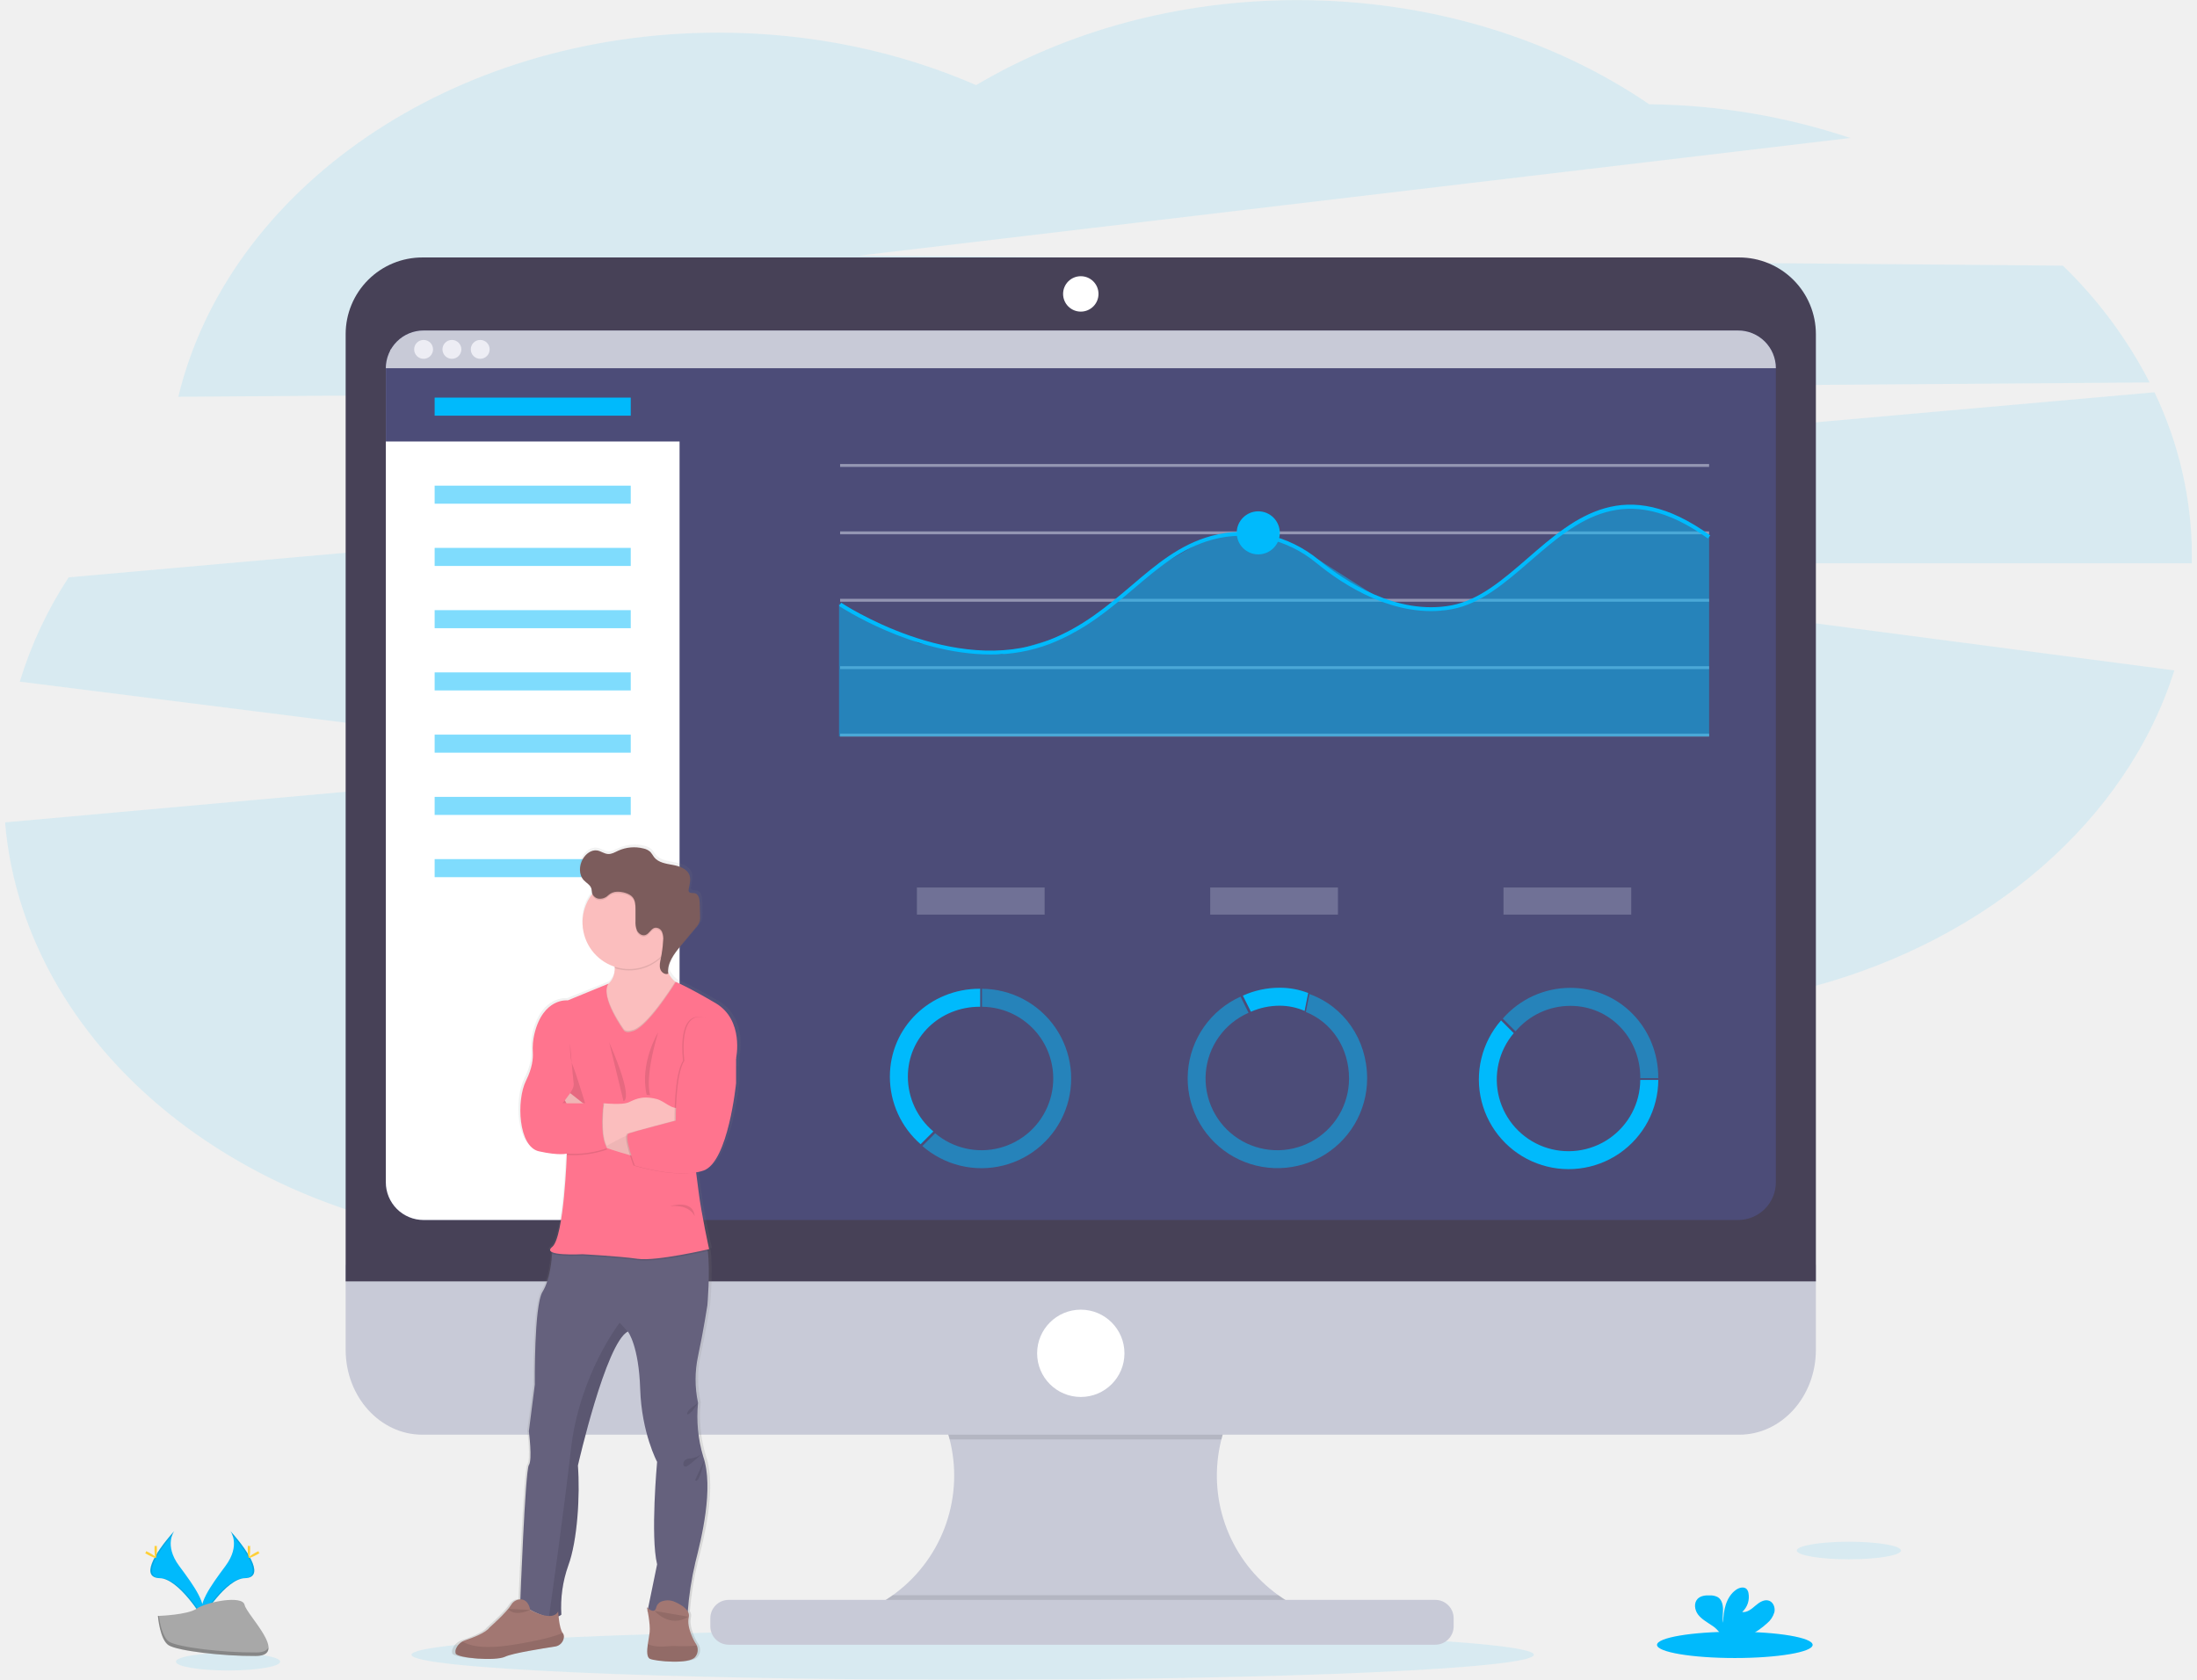
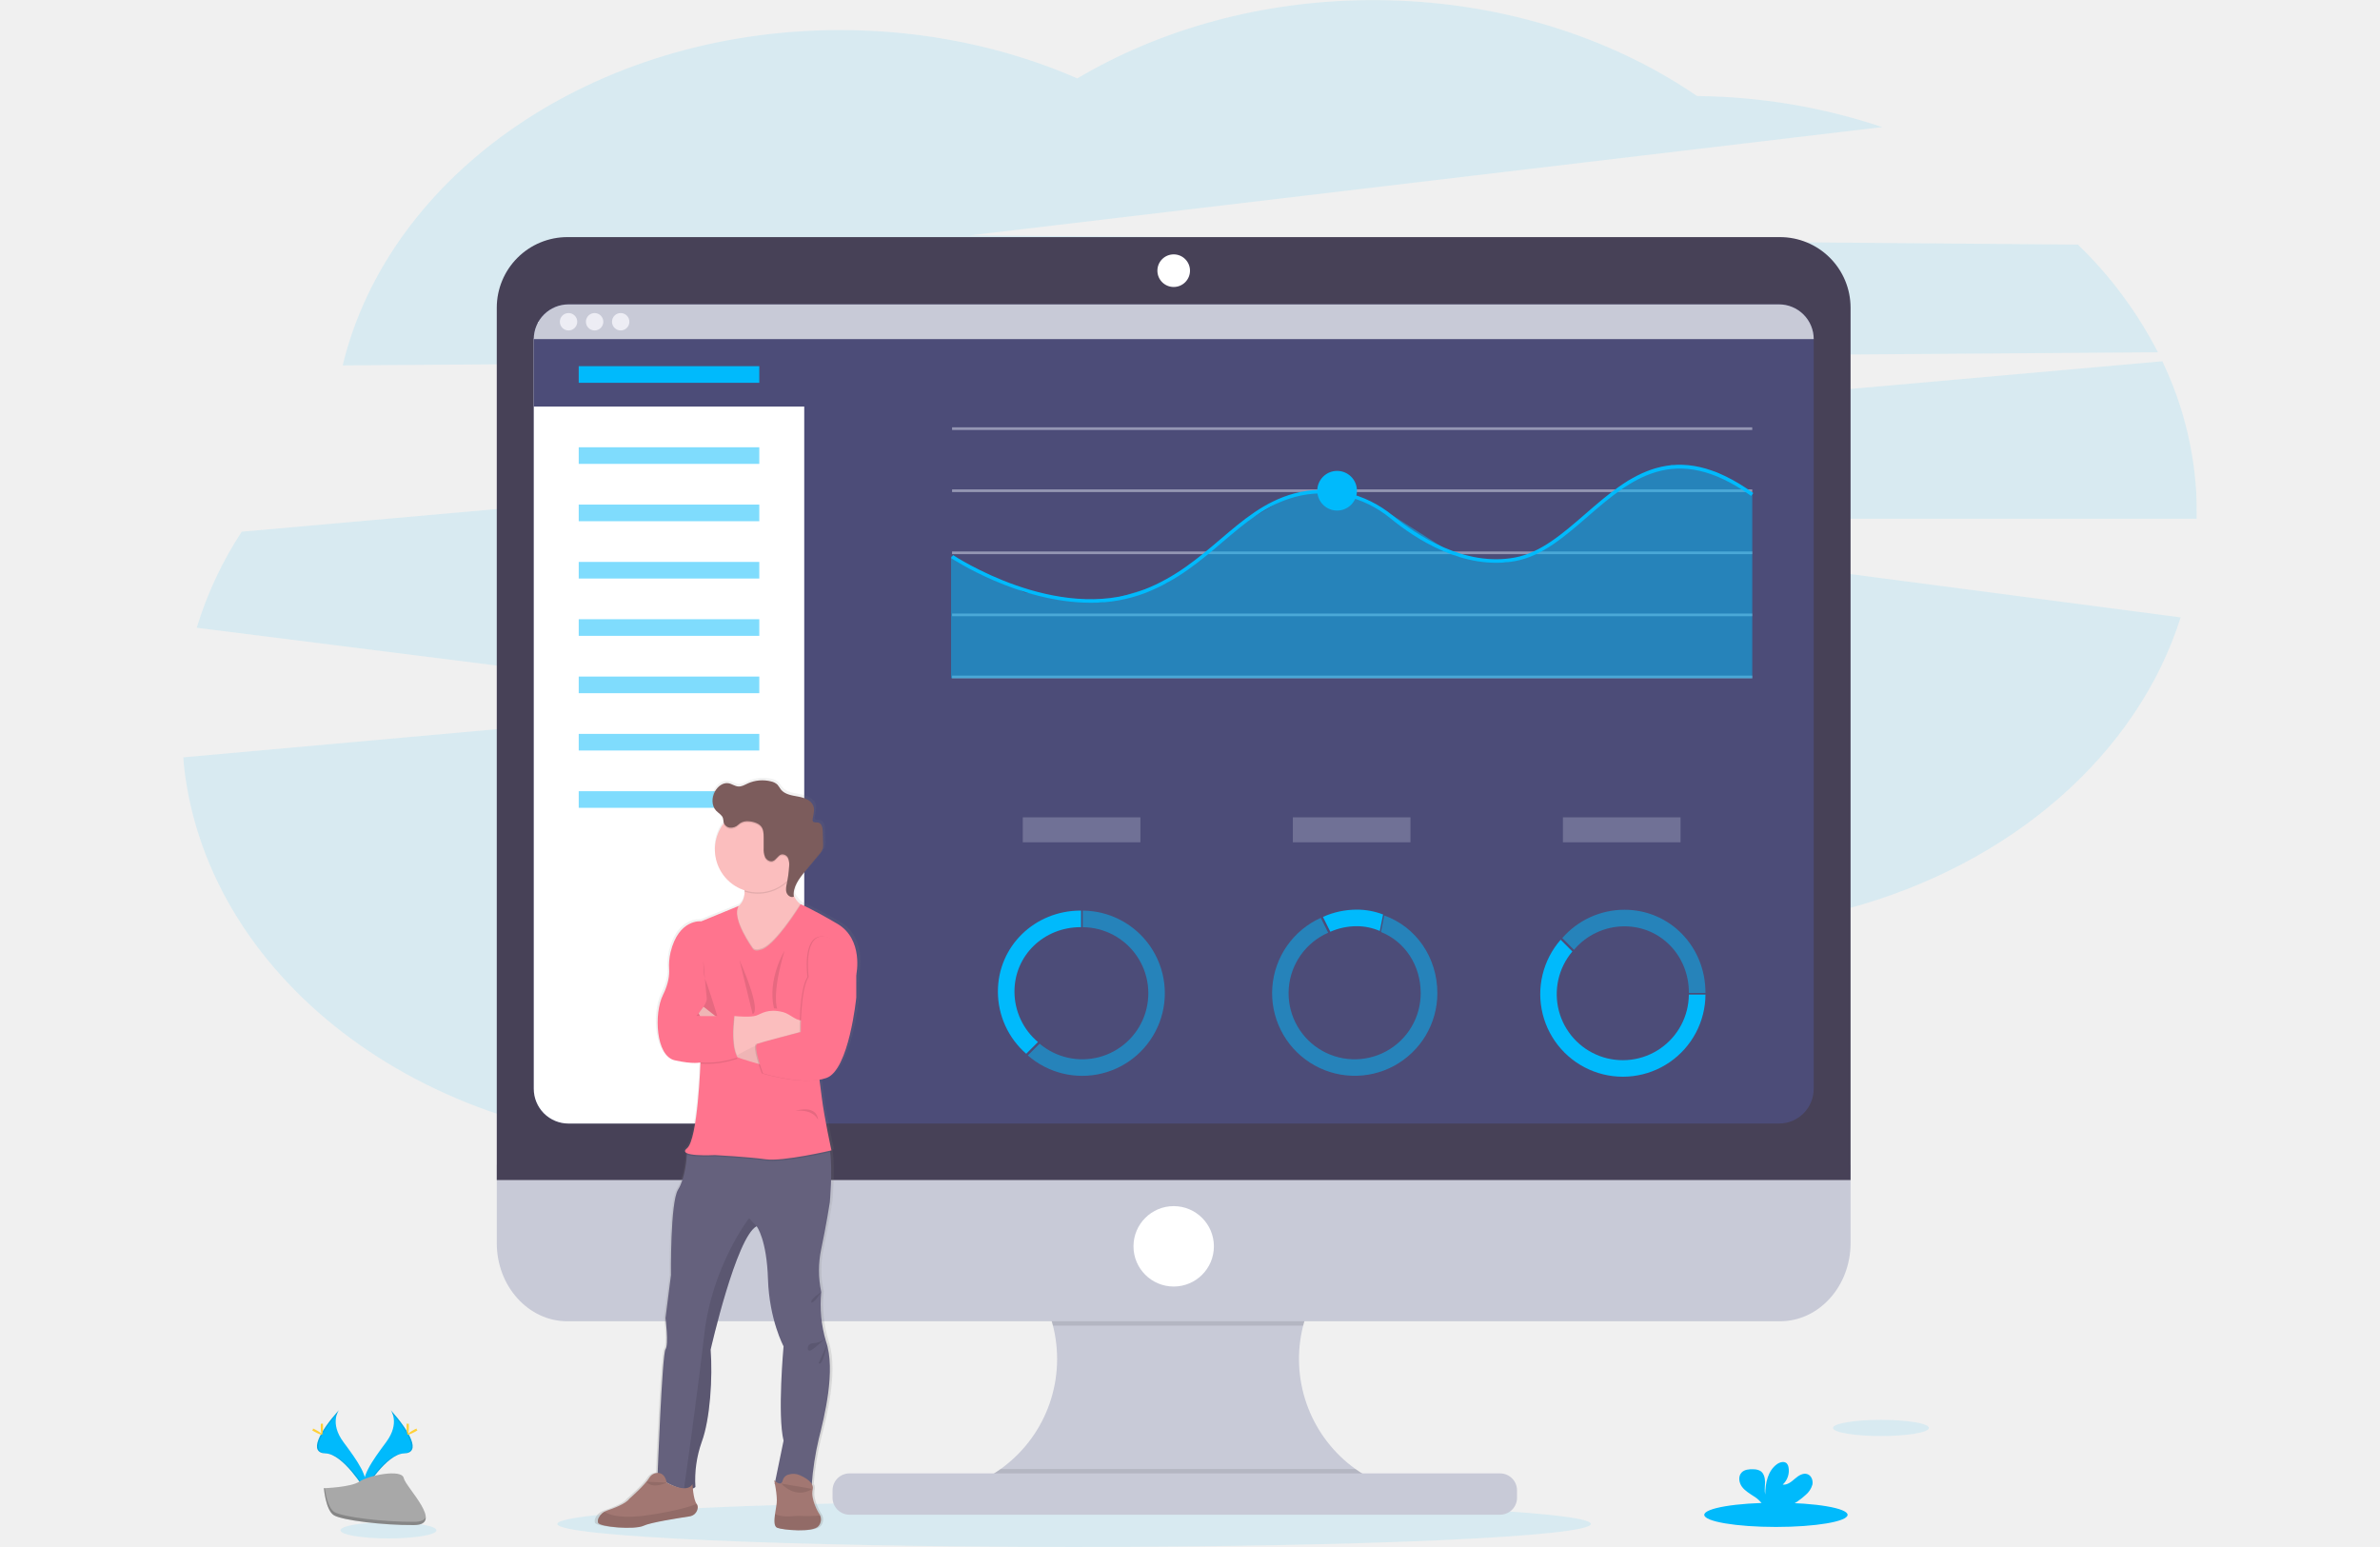
- <svg xmlns="http://www.w3.org/2000/svg" width="170" height="130" viewBox="0 0 170 130" fill="none">
+ <svg xmlns="http://www.w3.org/2000/svg" width="200" height="130" viewBox="0 0 170 130" fill="none">
  <g clip-path="url(#clip0_13_1842)">
    <path opacity="0.1" d="M166.336 29.6C164.607 26.24 162.339 23.186 159.623 20.558L66.498 19.782L143.171 10.679C138.154 9 132.905 8.12 127.615 8.07C120.234 3.031 110.747 0.008 100.399 0.008C91.114 0.008 82.529 2.447 75.53 6.586C69.582 3.995 62.801 2.526 55.596 2.526C34.905 2.526 17.664 14.641 13.796 30.708L166.336 29.6Z" fill="#00BAFC" />
    <path opacity="0.1" d="M169.61 43.075C169.604 38.672 168.612 34.327 166.708 30.358L5.311 44.68C3.673 47.178 2.399 49.896 1.53 52.753L51.509 59.052L0.39 63.643C1.928 81.832 20.371 96.193 42.902 96.193C54.242 96.193 64.547 92.555 72.183 86.62C79.843 92.667 90.246 96.385 101.709 96.385C118.717 96.385 133.397 88.198 140.233 76.362C153.947 72.681 164.601 63.441 168.247 51.882L105.041 43.594H169.61C169.61 43.421 169.61 43.248 169.61 43.075Z" fill="#00BAFC" />
    <path opacity="0.1" d="M75.263 129.999C99.246 129.999 118.688 129.131 118.688 128.061C118.688 126.991 99.246 126.123 75.263 126.123C51.28 126.123 31.838 126.991 31.838 128.061C31.838 129.131 51.28 129.999 75.263 129.999Z" fill="#00BAFC" />
    <path d="M101.037 124.652V125.823H66.407V124.872C68.519 124.09 70.351 122.699 71.672 120.874C72.993 119.05 73.742 116.875 73.826 114.624C73.91 112.373 73.324 110.148 72.143 108.231C70.962 106.313 69.238 104.789 67.19 103.852H100.802C98.8 104.768 97.107 106.246 95.928 108.106C94.749 109.965 94.135 112.127 94.159 114.328C94.184 116.53 94.847 118.677 96.068 120.51C97.289 122.342 99.015 123.781 101.037 124.652Z" fill="#C8CAD7" />
    <path opacity="0.1" d="M100.802 103.852C99.257 104.561 97.891 105.607 96.802 106.912C95.714 108.218 94.932 109.751 94.512 111.398H73.481C73.061 109.751 72.279 108.218 71.191 106.913C70.103 105.607 68.736 104.561 67.192 103.852H100.802Z" fill="black" />
    <path d="M26.746 97.886V104.46C26.746 108.09 29.403 111.032 32.681 111.032H134.576C137.854 111.032 140.51 108.09 140.51 104.46V97.886H26.746Z" fill="#C8CAD7" />
    <path opacity="0.1" d="M101.037 124.652V125.823H66.407V124.872C67.356 124.519 68.254 124.041 69.077 123.45H98.913C99.576 123.925 100.288 124.328 101.037 124.652Z" fill="black" />
    <path d="M111.058 123.815H56.385C55.6 123.815 54.963 124.452 54.963 125.238V125.862C54.963 126.648 55.6 127.285 56.385 127.285H111.058C111.844 127.285 112.481 126.648 112.481 125.862V125.238C112.481 124.452 111.844 123.815 111.058 123.815Z" fill="#C8CAD7" />
    <path d="M140.51 25.85C140.508 24.278 139.882 22.77 138.769 21.659C137.656 20.548 136.148 19.924 134.576 19.925H32.685C31.112 19.923 29.603 20.546 28.489 21.658C27.375 22.769 26.748 24.277 26.746 25.85V99.165H140.51V25.85Z" fill="#474157" />
    <path d="M137.413 28.498V91.494C137.414 91.878 137.338 92.258 137.191 92.612C137.045 92.967 136.829 93.289 136.558 93.561C136.287 93.832 135.965 94.047 135.61 94.194C135.255 94.341 134.875 94.416 134.492 94.416H32.777C32.393 94.416 32.013 94.341 31.659 94.194C31.304 94.047 30.982 93.832 30.71 93.561C30.439 93.289 30.224 92.967 30.077 92.612C29.93 92.258 29.855 91.878 29.855 91.494V28.498C29.855 27.723 30.163 26.98 30.711 26.432C31.259 25.884 32.002 25.576 32.777 25.576H134.484C134.868 25.575 135.249 25.65 135.605 25.797C135.96 25.943 136.283 26.158 136.555 26.429C136.827 26.701 137.043 27.023 137.19 27.378C137.337 27.733 137.413 28.114 137.413 28.498Z" fill="#4C4C78" />
    <path d="M83.63 24.116C84.386 24.116 85 23.503 85 22.746C85 21.989 84.386 21.376 83.63 21.376C82.873 21.376 82.26 21.989 82.26 22.746C82.26 23.503 82.873 24.116 83.63 24.116Z" fill="white" />
    <path d="M83.63 108.112C85.496 108.112 87.008 106.6 87.008 104.734C87.008 102.868 85.496 101.355 83.63 101.355C81.764 101.355 80.251 102.868 80.251 104.734C80.251 106.6 81.764 108.112 83.63 108.112Z" fill="white" />
    <path d="M52.583 27.038V94.416H32.777C32.393 94.416 32.013 94.341 31.659 94.194C31.304 94.047 30.982 93.832 30.71 93.561C30.439 93.289 30.224 92.967 30.077 92.612C29.93 92.258 29.855 91.878 29.855 91.494V28.498L29.962 28.101L30.246 27.038H52.583Z" fill="white" />
    <path d="M55.124 28.101V34.166H29.855V28.498L29.962 28.101H55.124Z" fill="#4C4C78" />
    <path d="M137.413 28.498H29.855C29.855 28.114 29.931 27.734 30.078 27.38C30.224 27.026 30.44 26.704 30.711 26.433C30.982 26.161 31.304 25.946 31.659 25.799C32.013 25.653 32.393 25.578 32.777 25.578H134.484C134.868 25.576 135.249 25.651 135.604 25.797C135.96 25.944 136.283 26.159 136.555 26.43C136.827 26.701 137.043 27.023 137.19 27.378C137.337 27.733 137.413 28.114 137.413 28.498Z" fill="#C8CAD7" />
    <path d="M32.777 27.769C33.181 27.769 33.508 27.441 33.508 27.038C33.508 26.634 33.181 26.307 32.777 26.307C32.373 26.307 32.046 26.634 32.046 27.038C32.046 27.441 32.373 27.769 32.777 27.769Z" fill="#EDEDF4" />
    <path d="M34.968 27.769C35.371 27.769 35.699 27.441 35.699 27.038C35.699 26.634 35.371 26.307 34.968 26.307C34.564 26.307 34.237 26.634 34.237 27.038C34.237 27.441 34.564 27.769 34.968 27.769Z" fill="#EDEDF4" />
    <path d="M37.159 27.769C37.562 27.769 37.889 27.441 37.889 27.038C37.889 26.634 37.562 26.307 37.159 26.307C36.755 26.307 36.428 26.634 36.428 27.038C36.428 27.441 36.755 27.769 37.159 27.769Z" fill="#EDEDF4" />
    <path d="M48.806 30.771H33.632V32.168H48.806V30.771Z" fill="#00BAFC" />
    <path opacity="0.5" d="M48.806 37.585H33.632V38.982H48.806V37.585Z" fill="#00BAFC" />
    <path opacity="0.5" d="M48.806 42.402H33.632V43.8H48.806V42.402Z" fill="#00BAFC" />
    <path opacity="0.5" d="M48.806 47.22H33.632V48.617H48.806V47.22Z" fill="#00BAFC" />
    <path opacity="0.5" d="M48.806 52.036H33.632V53.433H48.806V52.036Z" fill="#00BAFC" />
    <path opacity="0.5" d="M48.806 56.853H33.632V58.251H48.806V56.853Z" fill="#00BAFC" />
    <path opacity="0.5" d="M48.806 61.671H33.632V63.068H48.806V61.671Z" fill="#00BAFC" />
    <path opacity="0.5" d="M48.806 66.487H33.632V67.884H48.806V66.487Z" fill="#00BAFC" />
    <path opacity="0.5" d="M132.247 35.909H65.007V36.134H132.247V35.909Z" fill="#DCE0ED" />
    <path opacity="0.5" d="M132.247 41.125H65.007V41.35H132.247V41.125Z" fill="#DCE0ED" />
    <path opacity="0.5" d="M132.247 46.342H65.007V46.567H132.247V46.342Z" fill="#DCE0ED" />
    <path opacity="0.5" d="M132.247 51.558H65.007V51.783H132.247V51.558Z" fill="#DCE0ED" />
    <path opacity="0.5" d="M132.247 56.774H65.007V56.999H132.247V56.774Z" fill="#DCE0ED" />
    <path opacity="0.5" d="M132.248 56.997H64.924V46.739L71.099 49.782L77.489 50.648L83.095 48.957L89.859 43.711L93.262 41.746L95.749 41.267L98.129 41.395L102.043 43.328L107.363 46.717L111.538 47.254L114.849 46.113L121.865 40.366L125.447 39.088L129.195 39.668L132.248 41.43V56.997Z" fill="#00BAFC" />
    <path d="M76.659 50.651C70.597 50.651 64.993 46.943 64.924 46.895L65.091 46.646C65.177 46.705 73.8 52.41 81.127 49.552C83.802 48.511 85.701 46.889 87.546 45.323C89.467 43.686 91.282 42.139 93.755 41.468C96.6 40.7 99.692 41.396 102.048 43.331C104.061 44.986 108.071 47.644 112.307 46.849C114.467 46.444 116.288 44.866 118.215 43.196C121.905 39.991 125.733 36.683 132.335 41.434L132.16 41.676C125.743 37.065 122.013 40.297 118.407 43.422C116.448 45.12 114.597 46.717 112.358 47.144C108.001 47.96 103.906 45.251 101.853 43.563C99.573 41.688 96.573 41.017 93.829 41.758C91.42 42.411 89.636 43.936 87.736 45.55C85.878 47.133 83.955 48.771 81.237 49.832C79.775 50.387 78.222 50.665 76.659 50.651Z" fill="#00BAFC" />
    <path d="M97.362 42.904C98.283 42.904 99.029 42.158 99.029 41.237C99.029 40.317 98.283 39.571 97.362 39.571C96.442 39.571 95.695 40.317 95.695 41.237C95.695 42.158 96.442 42.904 97.362 42.904Z" fill="#00BAFC" />
    <path d="M55.592 77.458C53.314 76.146 52.447 75.821 52.447 75.82L52.4 75.787C52.152 75.596 51.954 75.346 51.825 75.06C51.825 75.008 51.825 74.956 51.825 74.91V74.925C51.863 74.231 52.355 73.6 52.824 73.049C53.224 72.579 53.623 72.109 54.022 71.64C54.16 71.497 54.265 71.327 54.331 71.14C54.355 71.042 54.366 70.941 54.364 70.84C54.364 70.798 54.364 70.758 54.364 70.718C54.364 70.367 54.347 70.017 54.335 69.669C54.323 69.362 54.245 68.977 53.938 68.92C53.78 68.888 53.57 68.944 53.489 68.808C53.46 68.752 53.452 68.688 53.468 68.627C53.468 68.627 53.468 68.636 53.468 68.64C53.468 68.635 53.468 68.629 53.468 68.624C53.527 68.388 53.565 68.147 53.582 67.904C53.587 67.78 53.571 67.657 53.532 67.54C53.354 67.032 52.745 66.824 52.206 66.728C51.667 66.632 51.062 66.55 50.723 66.129C50.63 65.989 50.53 65.853 50.424 65.723C50.267 65.585 50.076 65.491 49.871 65.451C49.202 65.285 48.497 65.347 47.867 65.626C47.607 65.743 47.345 65.898 47.059 65.882C46.773 65.865 46.508 65.657 46.214 65.608C45.741 65.527 45.287 65.876 45.053 66.288C44.915 66.532 44.841 66.808 44.839 67.089C44.839 67.104 44.839 67.12 44.839 67.135C44.834 67.437 44.944 67.73 45.148 67.953C45.352 68.166 45.656 68.311 45.747 68.59C45.781 68.703 45.774 68.826 45.804 68.94C45.804 68.955 45.813 68.968 45.817 68.983L45.801 69.003C45.314 69.629 45.051 70.399 45.052 71.192C45.057 71.962 45.306 72.71 45.763 73.329C46.221 73.948 46.863 74.406 47.598 74.636C47.598 74.671 47.598 74.707 47.598 74.744C47.608 74.969 47.569 75.193 47.484 75.402C47.398 75.61 47.269 75.797 47.104 75.95L43.872 77.247C43.872 77.247 41.925 77.016 41.224 79.86C41.112 80.332 41.072 80.818 41.105 81.302C41.13 81.732 41.07 82.487 40.572 83.463C39.773 85.026 39.955 88.613 41.587 88.968C43.128 89.303 43.731 89.164 43.794 89.147V89.21C43.769 89.884 43.525 95.689 42.636 96.398C42.389 96.592 42.436 96.724 42.636 96.812C42.636 96.812 42.636 96.849 42.636 96.917C42.61 97.342 42.472 98.958 41.877 99.879C41.194 100.94 41.272 107.08 41.272 107.08L40.802 110.703C40.802 110.703 41.091 112.94 40.802 113.331C40.543 113.68 40.203 121.958 40.125 123.752H40.095C39.953 123.761 39.815 123.804 39.694 123.878C39.572 123.952 39.47 124.055 39.397 124.178C39.011 124.798 37.678 125.94 37.678 125.94C37.389 126.352 36.317 126.746 35.751 126.932C35.675 126.956 35.602 126.987 35.532 127.026C35.32 127.141 35.15 127.32 35.046 127.538C35.009 127.602 34.985 127.673 34.977 127.746C34.968 127.82 34.974 127.894 34.995 127.965C35.144 128.32 38.15 128.564 38.911 128.213C39.51 127.935 41.882 127.566 42.867 127.423C43.046 127.4 43.212 127.319 43.34 127.191C43.467 127.064 43.548 126.898 43.571 126.719C43.58 126.657 43.577 126.594 43.562 126.534C43.547 126.473 43.519 126.417 43.481 126.367C43.292 126.133 43.195 125.495 43.152 125.079C43.232 125.046 43.306 125.002 43.373 124.947C43.292 123.657 43.477 122.363 43.917 121.147C44.642 119.23 44.86 115.678 44.679 113.368C44.679 113.368 46.891 103.849 48.633 102.961C48.66 102.994 49.504 104.078 49.612 107.435C49.72 110.845 50.952 113.082 50.952 113.082C50.952 113.082 50.409 118.872 50.952 121.039L50.238 124.452C50.208 124.427 50.18 124.401 50.153 124.374C50.153 124.374 50.174 124.47 50.203 124.621L50.189 124.693L50.218 124.7C50.299 125.127 50.419 125.871 50.368 126.309C50.34 126.559 50.271 126.899 50.218 127.234C50.144 127.76 50.123 128.27 50.4 128.381C50.849 128.564 53.519 128.814 53.973 128.231C54.075 128.112 54.141 127.966 54.164 127.811C54.187 127.656 54.167 127.498 54.105 127.354C54.072 127.273 54.027 127.198 53.973 127.131C53.973 127.131 53.264 125.973 53.465 125.157C53.483 125.077 53.485 124.995 53.471 124.915C53.456 124.834 53.425 124.758 53.38 124.69C53.484 123.398 53.691 122.116 54.001 120.858C54.45 119.149 55.412 115.402 54.708 112.937C54.681 112.841 54.651 112.745 54.618 112.653C54.212 111.307 54.076 109.895 54.218 108.497C53.956 107.304 53.956 106.068 54.218 104.874C54.65 102.887 54.954 100.94 54.954 100.94C54.954 100.94 55.193 98.312 54.984 96.701L54.97 96.598L55.084 96.572C55.084 96.572 54.468 93.838 54.25 92.098C54.199 91.686 54.132 91.166 54.058 90.611C54.259 90.576 54.457 90.526 54.65 90.461C56.608 89.785 57.224 83.675 57.224 83.675V81.738C57.224 81.738 57.877 78.777 55.592 77.458ZM41.001 124.63L40.905 124.579L41.001 124.63Z" fill="url(#paint0_linear_13_1842)" />
    <path d="M54.41 112.711C55.259 115.154 54.26 119.118 53.811 120.888C53.509 122.168 53.308 123.469 53.212 124.781C52.179 124.956 51.121 124.931 50.097 124.709L50.846 121.064C50.316 118.905 50.846 113.135 50.846 113.135C50.846 113.135 49.648 110.904 49.537 107.506C49.432 104.162 48.609 103.081 48.582 103.046C46.87 103.936 44.717 113.419 44.717 113.419C44.893 115.72 44.681 119.26 43.968 121.172C43.538 122.386 43.358 123.674 43.436 124.959C43.189 125.168 42.845 125.203 42.473 125.144C41.463 124.98 40.251 124.109 40.251 124.109C40.251 124.109 40.64 113.776 40.923 113.384C41.206 112.991 40.923 110.764 40.923 110.764L41.383 107.154C41.383 107.154 41.313 101.03 41.982 99.966C42.563 99.048 42.697 97.436 42.724 97.014C42.724 96.947 42.724 96.909 42.724 96.909L43.748 95.683C43.748 95.683 53.66 94.934 54.403 95.683C54.585 95.865 54.702 96.282 54.765 96.803C54.969 98.408 54.735 101.027 54.735 101.027C54.735 101.027 54.436 102.974 54.013 104.955C53.758 106.145 53.758 107.376 54.013 108.566C53.875 109.96 54.01 111.368 54.41 112.711Z" fill="#65617D" />
    <path d="M53.79 128.233C53.348 128.817 50.747 128.57 50.304 128.383C50.033 128.27 50.054 127.763 50.127 127.239C50.174 126.905 50.241 126.565 50.268 126.318C50.34 125.68 50.057 124.387 50.057 124.387C50.057 124.387 50.641 125.007 50.782 124.387C50.814 124.269 50.878 124.162 50.967 124.077C51.056 123.993 51.166 123.934 51.286 123.908C51.59 123.816 51.916 123.837 52.206 123.965C52.665 124.164 53.432 124.589 53.294 125.163C53.1 125.976 53.79 127.129 53.79 127.129C53.844 127.197 53.887 127.272 53.919 127.352C53.981 127.497 54.002 127.655 53.979 127.811C53.956 127.966 53.891 128.112 53.79 128.233Z" fill="#A27772" />
    <path opacity="0.1" d="M53.79 128.233C53.348 128.817 50.747 128.57 50.304 128.383C50.033 128.27 50.054 127.763 50.127 127.239C50.406 127.369 50.876 127.478 51.673 127.405C51.858 127.387 52.044 127.381 52.23 127.387C52.793 127.413 53.357 127.402 53.919 127.354C53.981 127.498 54.001 127.657 53.979 127.812C53.956 127.967 53.891 128.113 53.79 128.233Z" fill="black" />
    <path opacity="0.1" d="M44.717 113.419C44.893 115.72 44.681 119.26 43.968 121.172C43.538 122.386 43.357 123.674 43.436 124.959C43.189 125.167 42.845 125.203 42.473 125.143C42.688 123.646 43.596 117.217 44.181 112.136C44.844 106.348 47.95 102.366 47.95 102.366L48.57 103.048C46.87 103.936 44.717 113.419 44.717 113.419Z" fill="black" />
    <path d="M52.728 76.216L52.295 78.34L50.18 81.898L47.569 80.782C47.569 80.782 44.02 77.066 46.25 76.535C46.517 76.478 46.77 76.366 46.991 76.206C47.429 75.875 47.566 75.396 47.569 74.926C47.552 74.399 47.428 73.881 47.207 73.403L51.773 71.969C51.584 72.569 51.474 73.191 51.445 73.819C51.41 75.062 51.872 75.676 52.251 75.968C52.392 76.082 52.554 76.166 52.728 76.216Z" fill="#FBBEBE" />
    <path opacity="0.1" d="M51.773 71.969C51.584 72.569 51.474 73.191 51.445 73.819C50.982 74.368 50.366 74.767 49.676 74.964C48.986 75.161 48.252 75.148 47.569 74.926C47.552 74.399 47.428 73.881 47.207 73.403L51.773 71.969Z" fill="black" />
    <path d="M52.296 71.385C52.296 72.1 52.084 72.798 51.687 73.391C51.29 73.985 50.727 74.448 50.067 74.721C49.407 74.994 48.681 75.066 47.981 74.927C47.28 74.787 46.637 74.443 46.132 73.939C45.627 73.433 45.283 72.79 45.144 72.09C45.005 71.389 45.076 70.663 45.349 70.004C45.623 69.344 46.085 68.78 46.679 68.383C47.273 67.987 47.971 67.775 48.685 67.775C49.16 67.774 49.63 67.866 50.068 68.047C50.507 68.228 50.905 68.494 51.241 68.83C51.576 69.165 51.842 69.564 52.023 70.002C52.204 70.441 52.297 70.911 52.296 71.385Z" fill="#FBBEBE" />
    <path opacity="0.1" d="M52.728 76.216L52.295 78.34L50.18 81.898L47.569 80.782C47.569 80.782 44.02 77.066 46.25 76.535C46.517 76.478 46.77 76.366 46.991 76.206C46.589 77.313 48.251 79.614 48.251 79.614C48.444 79.899 48.889 79.721 48.889 79.721C49.958 79.559 51.93 76.48 52.251 75.968C52.392 76.082 52.554 76.166 52.728 76.216Z" fill="black" />
    <path opacity="0.1" d="M54.773 96.806C54.144 96.956 50.666 97.718 49.349 97.526C47.897 97.314 45.075 97.173 45.075 97.173C45.075 97.173 43.278 97.269 42.726 97.023C42.726 96.956 42.726 96.918 42.726 96.918L43.751 95.692C43.751 95.692 53.663 94.943 54.406 95.692C54.6 95.868 54.705 96.283 54.773 96.806Z" fill="black" />
    <path d="M48.251 79.721C48.251 79.721 46.383 77.135 47.087 76.127L43.932 77.421C43.932 77.421 42.033 77.19 41.349 80.023C41.239 80.495 41.199 80.979 41.23 81.462C41.256 81.889 41.197 82.641 40.711 83.614C39.932 85.172 40.112 88.748 41.702 89.101C43.292 89.455 43.862 89.278 43.862 89.278C43.862 89.278 43.649 95.756 42.729 96.499C41.81 97.242 45.076 97.065 45.076 97.065C45.076 97.065 47.897 97.215 49.349 97.42C50.8 97.625 54.87 96.671 54.87 96.671C54.87 96.671 54.271 93.946 54.055 92.212C53.84 90.477 53.348 86.784 53.348 86.784L56.959 81.894C56.959 81.894 57.595 78.938 55.365 77.629C53.136 76.32 52.296 75.996 52.296 75.996C52.296 75.996 50.049 79.646 48.887 79.823C48.887 79.826 48.444 80.005 48.251 79.721Z" fill="#FF748E" />
    <path opacity="0.1" d="M44.109 80.748C44.109 80.748 44.074 81.916 44.287 82.376C44.499 82.835 45.277 85.384 45.277 85.384H43.508C43.508 85.384 44.464 84.359 44.393 83.863C44.323 83.367 44.109 80.748 44.109 80.748Z" fill="black" />
    <path d="M49.349 89.559C49.349 89.559 45.44 88.604 45.076 87.791C44.712 86.978 43.707 85.154 43.707 85.154L44.119 84.598L46.021 86.096C46.021 86.096 48.287 87.893 49.349 88.078C50.41 88.264 49.349 89.559 49.349 89.559Z" fill="#FBBEBE" />
    <path opacity="0.05" d="M49.349 89.559C49.349 89.559 45.44 88.604 45.076 87.791C44.712 86.978 43.707 85.154 43.707 85.154L44.119 84.598L46.021 86.096C46.021 86.096 48.287 87.893 49.349 88.078C50.41 88.264 49.349 89.559 49.349 89.559Z" fill="black" />
    <path d="M52.728 84.96V87.081H52.387C50.703 87.081 49.047 87.51 47.574 88.327L46.936 88.68L46.764 88.776L45.666 86.305L46.693 85.384H46.746C46.997 85.408 48.083 85.498 48.543 85.344C49.003 85.189 49.524 84.724 50.81 85.053C51.445 85.215 51.986 85.926 52.607 85.705L52.728 84.96Z" fill="#FBBEBE" />
    <path opacity="0.1" d="M56.144 81.101L56.852 81.898V83.827C56.852 83.827 56.254 89.916 54.34 90.588C52.426 91.261 49.016 90.199 49.016 90.199C49.016 90.199 48.134 87.863 48.546 87.72C48.958 87.578 52.191 86.726 52.191 86.726C52.191 86.726 52.144 83.154 52.853 82.093C52.853 82.093 52.393 78.765 53.985 78.695C55.577 78.624 56.144 81.101 56.144 81.101Z" fill="black" />
    <path d="M56.248 81.101L56.956 81.898V83.827C56.956 83.827 56.357 89.916 54.441 90.588C52.526 91.261 49.119 90.199 49.119 90.199C49.119 90.199 48.237 87.863 48.649 87.72C49.061 87.578 52.293 86.726 52.293 86.726C52.293 86.726 52.248 83.154 52.956 82.093C52.956 82.093 52.495 78.765 54.088 78.695C55.681 78.624 56.248 81.101 56.248 81.101Z" fill="#FF748E" />
    <path opacity="0.1" d="M51.306 72.919C51.337 72.686 51.309 72.449 51.225 72.23C51.181 72.122 51.101 72.031 51 71.973C50.899 71.914 50.781 71.891 50.665 71.906C50.365 71.977 50.23 72.371 49.934 72.465C49.684 72.544 49.41 72.368 49.29 72.134C49.19 71.891 49.148 71.627 49.167 71.364C49.167 71.065 49.167 70.773 49.167 70.476C49.167 70.154 49.157 69.807 48.958 69.554C48.711 69.239 48.131 69.105 47.745 69.115C47.487 69.118 47.239 69.217 47.051 69.394C46.957 69.489 46.842 69.561 46.716 69.607C46.59 69.652 46.455 69.668 46.322 69.654C46.204 69.636 46.094 69.585 46.005 69.507C45.915 69.43 45.849 69.328 45.814 69.214C45.814 69.21 45.814 69.206 45.814 69.202C46.115 68.804 46.495 68.473 46.93 68.229C47.366 67.986 47.847 67.835 48.343 67.787C48.839 67.738 49.34 67.793 49.815 67.948C50.289 68.103 50.726 68.354 51.098 68.686C51.47 69.018 51.769 69.424 51.977 69.877C52.184 70.331 52.296 70.822 52.304 71.321C52.312 71.82 52.217 72.315 52.024 72.775C51.831 73.235 51.545 73.65 51.184 73.994C51.244 73.638 51.285 73.279 51.306 72.919Z" fill="black" />
    <path d="M46.321 69.548C46.203 69.53 46.093 69.479 46.003 69.401C45.913 69.323 45.846 69.222 45.811 69.108C45.783 68.994 45.79 68.871 45.756 68.759C45.673 68.48 45.377 68.335 45.178 68.124C44.779 67.702 44.805 67.005 45.087 66.496C45.316 66.086 45.757 65.74 46.22 65.819C46.506 65.87 46.753 66.074 47.044 66.092C47.334 66.11 47.578 65.954 47.833 65.837C48.446 65.559 49.136 65.498 49.789 65.663C49.99 65.703 50.176 65.797 50.328 65.934C50.431 66.064 50.527 66.199 50.615 66.339C50.945 66.76 51.536 66.842 52.062 66.938C52.588 67.034 53.184 67.237 53.356 67.748C53.471 68.084 53.356 68.447 53.294 68.796C53.272 68.868 53.276 68.945 53.308 69.013C53.39 69.15 53.595 69.093 53.757 69.124C54.057 69.187 54.132 69.573 54.142 69.873C54.156 70.22 54.166 70.57 54.17 70.921C54.179 71.051 54.169 71.182 54.141 71.309C54.076 71.491 53.974 71.656 53.841 71.796L52.672 73.201C52.153 73.823 51.604 74.548 51.707 75.352C51.462 75.462 51.171 75.251 51.09 74.993C51.009 74.735 51.074 74.46 51.129 74.196C51.223 73.741 51.285 73.279 51.313 72.814C51.345 72.581 51.317 72.343 51.232 72.124C51.188 72.015 51.108 71.925 51.007 71.866C50.905 71.808 50.787 71.784 50.671 71.8C50.371 71.871 50.238 72.264 49.941 72.359C49.691 72.44 49.417 72.261 49.297 72.028C49.198 71.784 49.156 71.521 49.175 71.258V70.37C49.175 70.048 49.164 69.701 48.965 69.448C48.719 69.133 48.139 68.999 47.752 69.009C47.494 69.012 47.247 69.111 47.059 69.287C46.963 69.384 46.847 69.457 46.719 69.502C46.592 69.547 46.455 69.563 46.321 69.548Z" fill="#7C5C5C" />
    <path opacity="0.1" d="M47.135 80.66L48.245 85.212C48.245 85.212 49.118 85.208 47.135 80.66Z" fill="black" />
    <path opacity="0.1" d="M50.924 79.897C50.924 79.897 49.471 82.275 50.039 84.733L50.308 84.752C50.308 84.752 49.826 83.614 50.924 79.897Z" fill="black" />
    <path opacity="0.1" d="M51.843 93.35C51.843 93.35 53.625 92.76 53.756 94.128C53.756 94.128 53.419 93.189 51.843 93.35Z" fill="black" />
    <path opacity="0.1" d="M46.693 85.491C46.693 85.491 46.34 87.969 46.976 88.96C45.978 89.312 44.918 89.456 43.861 89.384L43.649 85.491H46.693Z" fill="black" />
    <path opacity="0.1" d="M46.936 88.68L46.764 88.776L45.666 86.305L46.693 85.384H46.746C46.729 85.504 46.443 87.632 46.936 88.68Z" fill="black" />
    <path d="M46.693 85.384C46.693 85.384 46.34 87.863 46.976 88.854C45.978 89.206 44.918 89.35 43.861 89.278L42.623 85.384H46.693Z" fill="#FF748E" />
    <path d="M43.631 126.726C43.611 126.903 43.532 127.068 43.407 127.195C43.283 127.322 43.12 127.403 42.944 127.427C41.984 127.577 39.667 127.936 39.083 128.215C38.334 128.57 35.402 128.321 35.26 127.968C35.24 127.897 35.234 127.823 35.243 127.749C35.252 127.676 35.275 127.605 35.311 127.541C35.379 127.4 35.475 127.275 35.593 127.172C35.712 127.069 35.849 126.991 35.998 126.942C36.552 126.756 37.597 126.365 37.879 125.955C37.879 125.955 39.182 124.814 39.553 124.199C39.623 124.077 39.722 123.975 39.84 123.901C39.959 123.827 40.095 123.784 40.234 123.775C40.544 123.76 40.889 123.917 41.031 124.595C41.031 124.595 42.729 125.564 43.189 124.715C43.189 124.715 43.26 126.02 43.541 126.377C43.578 126.427 43.605 126.483 43.621 126.543C43.636 126.603 43.64 126.665 43.631 126.726Z" fill="#A27772" />
    <path opacity="0.1" d="M43.631 126.726C43.611 126.903 43.532 127.068 43.407 127.195C43.283 127.322 43.12 127.403 42.944 127.427C41.984 127.577 39.667 127.936 39.083 128.215C38.334 128.57 35.402 128.321 35.26 127.968C35.24 127.897 35.234 127.823 35.243 127.749C35.252 127.676 35.275 127.605 35.311 127.541C35.412 127.326 35.578 127.148 35.785 127.032C36.265 127.349 37.328 127.661 39.667 127.295C41.898 126.947 43.002 126.605 43.541 126.373C43.579 126.423 43.606 126.48 43.622 126.541C43.637 126.601 43.64 126.664 43.631 126.726Z" fill="black" />
    <g opacity="0.1">
      <path opacity="0.1" d="M53.29 68.844C53.291 68.838 53.291 68.832 53.29 68.826C53.36 68.564 53.397 68.295 53.399 68.024C53.377 68.24 53.34 68.455 53.29 68.668C53.276 68.726 53.276 68.786 53.29 68.844Z" fill="black" />
      <path opacity="0.1" d="M51.225 72.157C51.28 72.284 51.31 72.422 51.312 72.561C51.328 72.369 51.298 72.176 51.225 71.998C51.18 71.889 51.101 71.799 50.999 71.74C50.898 71.681 50.78 71.658 50.663 71.673C50.364 71.743 50.23 72.139 49.934 72.233C49.684 72.312 49.41 72.134 49.29 71.901C49.189 71.657 49.147 71.394 49.167 71.131C49.167 70.831 49.167 70.539 49.167 70.244C49.167 69.922 49.157 69.575 48.958 69.322C48.711 69.006 48.131 68.873 47.743 68.882C47.485 68.885 47.238 68.984 47.051 69.162C46.957 69.257 46.842 69.329 46.716 69.374C46.59 69.419 46.455 69.435 46.322 69.421C46.204 69.403 46.093 69.353 46.003 69.275C45.913 69.197 45.847 69.095 45.813 68.981C45.783 68.867 45.792 68.745 45.757 68.632C45.675 68.353 45.379 68.209 45.179 67.998C44.993 67.792 44.887 67.527 44.88 67.249C44.866 67.413 44.885 67.578 44.936 67.734C44.988 67.89 45.071 68.034 45.179 68.157C45.379 68.368 45.675 68.513 45.757 68.792C45.792 68.904 45.783 69.027 45.813 69.141C45.848 69.254 45.914 69.356 46.004 69.434C46.094 69.512 46.204 69.563 46.322 69.581C46.455 69.595 46.59 69.578 46.716 69.533C46.842 69.488 46.957 69.415 47.051 69.32C47.239 69.146 47.485 69.047 47.742 69.043C48.13 69.031 48.709 69.169 48.956 69.484C49.155 69.737 49.164 70.083 49.166 70.406C49.166 70.706 49.166 70.998 49.166 71.293C49.145 71.556 49.187 71.82 49.288 72.064C49.408 72.297 49.682 72.474 49.932 72.395C50.232 72.3 50.359 71.907 50.662 71.835C50.778 71.819 50.896 71.842 50.998 71.901C51.099 71.959 51.179 72.049 51.225 72.157Z" fill="black" />
      <path opacity="0.1" d="M54.135 71.182C54.069 71.364 53.968 71.53 53.835 71.67C53.444 72.137 53.054 72.605 52.665 73.073C52.174 73.665 51.653 74.349 51.691 75.104C51.727 74.412 52.209 73.783 52.665 73.234L53.835 71.829C53.968 71.689 54.069 71.523 54.135 71.342C54.163 71.215 54.173 71.083 54.164 70.953C54.164 71.03 54.154 71.107 54.135 71.182Z" fill="black" />
      <path opacity="0.1" d="M51.083 74.867C51.063 74.805 51.051 74.742 51.047 74.677C51.037 74.795 51.049 74.913 51.083 75.026C51.162 75.284 51.454 75.495 51.7 75.385C51.7 75.333 51.689 75.281 51.688 75.236C51.445 75.333 51.156 75.119 51.083 74.867Z" fill="black" />
    </g>
    <path opacity="0.1" d="M39.325 124.515C39.325 124.515 39.695 125.165 41.037 124.591L39.325 124.515Z" fill="black" />
    <path opacity="0.1" d="M50.654 124.67C50.654 124.67 51.812 126.032 53.269 125.12L50.654 124.67Z" fill="black" />
    <path opacity="0.1" d="M54.021 108.569C54.021 108.569 53.203 109.08 53.176 109.372C53.149 109.664 53.599 109.159 53.599 109.159L54.021 108.569Z" fill="black" />
    <path opacity="0.1" d="M54.343 112.483C54.059 112.72 53.706 112.858 53.336 112.876C52.725 112.903 52.776 113.699 53.176 113.46C53.576 113.22 54.343 112.483 54.343 112.483Z" fill="black" />
    <path opacity="0.1" d="M54.498 112.994C54.498 112.994 54.106 114.92 53.787 114.548L54.498 112.994Z" fill="black" />
    <g opacity="0.5">
      <path opacity="0.5" d="M80.832 68.684H70.949V70.781H80.832V68.684Z" fill="#DCE0ED" />
      <path opacity="0.5" d="M103.527 68.684H93.644V70.781H103.527V68.684Z" fill="#DCE0ED" />
      <path opacity="0.5" d="M126.222 68.684H116.339V70.781H126.222V68.684Z" fill="#DCE0ED" />
    </g>
    <path opacity="0.1" d="M143.063 120.676C145.291 120.676 147.096 120.371 147.096 119.995C147.096 119.619 145.291 119.314 143.063 119.314C140.836 119.314 139.031 119.619 139.031 119.995C139.031 120.371 140.836 120.676 143.063 120.676Z" fill="#00BAFC" />
    <path opacity="0.1" d="M17.644 129.28C19.872 129.28 21.677 128.975 21.677 128.598C21.677 128.222 19.872 127.917 17.644 127.917C15.417 127.917 13.611 128.222 13.611 128.598C13.611 128.975 15.417 129.28 17.644 129.28Z" fill="#00BAFC" />
    <path d="M134.237 128.315C137.563 128.315 140.259 127.859 140.259 127.297C140.259 126.735 137.563 126.279 134.237 126.279C130.911 126.279 128.216 126.735 128.216 127.297C128.216 127.859 130.911 128.315 134.237 128.315Z" fill="#00BAFC" />
    <path d="M136.726 125.633C137.001 125.409 137.201 125.107 137.3 124.766C137.374 124.422 137.228 124.01 136.9 123.884C136.531 123.743 136.137 123.998 135.838 124.257C135.538 124.516 135.198 124.808 134.808 124.754C135.008 124.572 135.158 124.341 135.243 124.083C135.328 123.826 135.345 123.551 135.293 123.285C135.276 123.175 135.229 123.071 135.158 122.986C134.953 122.767 134.583 122.86 134.337 123.032C133.559 123.58 133.342 124.637 133.337 125.59C133.259 125.247 133.325 124.889 133.324 124.541C133.322 124.194 133.225 123.793 132.928 123.608C132.744 123.51 132.538 123.462 132.329 123.468C131.979 123.454 131.588 123.489 131.35 123.745C131.05 124.064 131.13 124.597 131.387 124.943C131.645 125.289 132.04 125.512 132.401 125.754C132.691 125.928 132.939 126.164 133.126 126.445C133.147 126.485 133.165 126.526 133.178 126.569H135.374C135.864 126.319 136.319 126.004 136.726 125.633Z" fill="#00BAFC" />
    <path d="M17.829 118.49C17.829 118.49 18.652 119.567 17.45 121.186C16.247 122.804 15.256 124.181 15.653 125.194C15.653 125.194 17.468 122.177 18.947 122.135C20.427 122.093 19.453 120.305 17.829 118.49Z" fill="#00BAFC" />
    <path opacity="0.1" d="M17.829 118.49C17.901 118.594 17.958 118.708 17.998 118.828C19.438 120.521 20.205 122.101 18.82 122.14C17.531 122.177 15.984 124.483 15.612 125.066C15.624 125.111 15.639 125.155 15.656 125.199C15.656 125.199 17.471 122.181 18.95 122.14C20.43 122.098 19.453 120.305 17.829 118.49Z" fill="black" />
    <path d="M19.358 119.862C19.358 120.241 19.316 120.548 19.263 120.548C19.211 120.548 19.169 120.248 19.169 119.862C19.169 119.475 19.221 119.661 19.274 119.661C19.326 119.661 19.358 119.483 19.358 119.862Z" fill="#FFD037" />
    <path d="M19.883 120.314C19.551 120.495 19.26 120.605 19.236 120.558C19.212 120.512 19.459 120.327 19.792 120.146C20.124 119.965 19.994 120.097 20.018 120.146C20.042 120.196 20.216 120.133 19.883 120.314Z" fill="#FFD037" />
    <path d="M13.484 118.49C13.484 118.49 12.661 119.567 13.863 121.186C15.066 122.804 16.057 124.181 15.66 125.194C15.66 125.194 13.847 122.177 12.366 122.135C10.885 122.093 11.86 120.305 13.484 118.49Z" fill="#00BAFC" />
    <path opacity="0.1" d="M13.484 118.49C13.412 118.594 13.355 118.708 13.315 118.828C11.874 120.521 11.108 122.101 12.493 122.14C13.782 122.177 15.329 124.483 15.701 125.066C15.689 125.111 15.674 125.156 15.656 125.199C15.656 125.199 13.842 122.181 12.361 122.14C10.88 122.098 11.86 120.305 13.484 118.49Z" fill="black" />
    <path d="M11.954 119.862C11.954 120.241 11.997 120.548 12.05 120.548C12.102 120.548 12.144 120.248 12.144 119.862C12.144 119.475 12.092 119.661 12.039 119.661C11.987 119.661 11.954 119.483 11.954 119.862Z" fill="#FFD037" />
    <path d="M11.43 120.314C11.762 120.495 12.051 120.605 12.077 120.558C12.102 120.512 11.854 120.327 11.521 120.146C11.189 119.965 11.319 120.097 11.293 120.146C11.268 120.196 11.097 120.133 11.43 120.314Z" fill="#FFD037" />
    <path d="M12.22 125.058C12.22 125.058 14.521 124.986 15.215 124.494C15.91 124.001 18.754 123.409 18.926 124.202C19.099 124.994 22.383 128.139 19.786 128.16C17.189 128.18 13.752 127.755 13.06 127.334C12.369 126.914 12.22 125.058 12.22 125.058Z" fill="#A8A8A8" />
    <path opacity="0.2" d="M19.826 127.884C17.23 127.905 13.791 127.48 13.099 127.059C12.574 126.737 12.363 125.585 12.294 125.055H12.216C12.216 125.055 12.366 126.909 13.055 127.331C13.743 127.754 17.183 128.177 19.78 128.156C20.529 128.156 20.788 127.884 20.774 127.489C20.669 127.731 20.383 127.879 19.826 127.884Z" fill="black" />
    <path d="M70.249 83.325C70.249 80.264 72.74 77.913 75.802 77.913H75.846V76.52H75.802C71.972 76.52 68.857 79.496 68.857 83.325C68.857 84.316 69.069 85.295 69.48 86.197C69.89 87.098 70.489 87.901 71.236 88.552L72.223 87.565C71.605 87.045 71.108 86.396 70.767 85.663C70.426 84.931 70.249 84.133 70.249 83.325Z" fill="#00BAFC" />
    <path opacity="0.5" d="M75.985 76.522V77.915C76.877 77.921 77.754 78.141 78.542 78.558C79.331 78.975 80.007 79.576 80.514 80.309C81.021 81.043 81.344 81.888 81.456 82.773C81.567 83.657 81.464 84.556 81.154 85.392C80.845 86.229 80.338 86.978 79.678 87.578C79.017 88.177 78.222 88.608 77.359 88.835C76.497 89.061 75.593 89.077 74.723 88.88C73.853 88.683 73.043 88.28 72.362 87.704L71.373 88.691C72.216 89.428 73.225 89.951 74.314 90.213C75.404 90.476 76.54 90.471 77.627 90.199C78.714 89.927 79.719 89.397 80.556 88.652C81.393 87.907 82.038 86.971 82.435 85.924C82.832 84.876 82.969 83.748 82.835 82.635C82.701 81.523 82.3 80.46 81.666 79.536C81.032 78.612 80.184 77.855 79.194 77.331C78.204 76.806 77.102 76.528 75.982 76.522H75.985Z" fill="#00BAFC" />
    <path opacity="0.5" d="M121.51 77.843C124.571 77.843 126.922 80.333 126.922 83.396C126.922 83.409 126.922 83.424 126.922 83.439H128.314C128.314 83.424 128.314 83.409 128.314 83.396C128.314 79.566 125.339 76.45 121.51 76.45C120.519 76.45 119.54 76.662 118.638 77.073C117.737 77.483 116.933 78.082 116.283 78.83L117.27 79.817C117.79 79.198 118.439 78.701 119.171 78.361C119.904 78.019 120.702 77.843 121.51 77.843Z" fill="#00BAFC" />
    <path d="M128.313 83.578H126.92C126.914 84.47 126.694 85.347 126.277 86.136C125.86 86.924 125.259 87.6 124.526 88.108C123.792 88.615 122.947 88.938 122.062 89.049C121.177 89.16 120.279 89.057 119.442 88.748C118.606 88.438 117.857 87.931 117.257 87.271C116.658 86.611 116.227 85.815 116 84.953C115.773 84.09 115.758 83.186 115.955 82.316C116.151 81.446 116.555 80.637 117.131 79.956L116.148 78.969C115.411 79.812 114.889 80.822 114.626 81.911C114.363 83 114.368 84.136 114.64 85.223C114.912 86.31 115.443 87.315 116.187 88.152C116.932 88.99 117.868 89.634 118.916 90.031C119.963 90.428 121.092 90.565 122.204 90.431C123.316 90.298 124.38 89.897 125.304 89.263C126.227 88.629 126.984 87.781 127.509 86.791C128.034 85.801 128.311 84.699 128.317 83.578H128.313Z" fill="#00BAFC" />
    <path opacity="0.5" d="M101.323 76.929L101.046 78.316C103.084 79.138 104.387 81.136 104.387 83.464C104.387 84.465 104.117 85.447 103.605 86.307C103.093 87.167 102.358 87.872 101.478 88.348C100.598 88.825 99.605 89.054 98.605 89.013C97.606 88.971 96.635 88.66 95.798 88.113C94.96 87.565 94.286 86.801 93.847 85.902C93.408 85.003 93.22 84.002 93.303 83.004C93.387 82.007 93.738 81.051 94.32 80.237C94.902 79.423 95.694 78.781 96.61 78.38L95.993 77.13C94.855 77.642 93.876 78.452 93.159 79.474C92.443 80.496 92.015 81.692 91.92 82.936C91.826 84.181 92.069 85.428 92.624 86.546C93.178 87.664 94.024 88.612 95.072 89.29C96.12 89.968 97.332 90.35 98.579 90.398C99.826 90.446 101.063 90.156 102.159 89.56C103.256 88.963 104.172 88.083 104.81 87.01C105.448 85.937 105.785 84.713 105.786 83.464C105.786 80.459 104.007 77.895 101.323 76.929Z" fill="#00BAFC" />
    <path d="M99.015 77.832C99.68 77.832 100.339 77.969 100.949 78.234L101.226 76.848C100.52 76.577 99.771 76.438 99.015 76.44C98.034 76.44 97.064 76.648 96.17 77.052L96.793 78.299C97.493 77.991 98.25 77.832 99.015 77.832Z" fill="#00BAFC" />
  </g>
  <defs>
    <linearGradient id="paint0_linear_13_1842" x1="46.139" y1="128.598" x2="46.139" y2="65.355" gradientUnits="userSpaceOnUse">
      <stop stop-color="#808080" stop-opacity="0.25" />
      <stop offset="0.54" stop-color="#808080" stop-opacity="0.12" />
      <stop offset="1" stop-color="#808080" stop-opacity="0.1" />
    </linearGradient>
    <clipPath id="clip0_13_1842">
      <rect width="169.22" height="130" fill="white" transform="translate(0.389931)" />
    </clipPath>
  </defs>
</svg>
